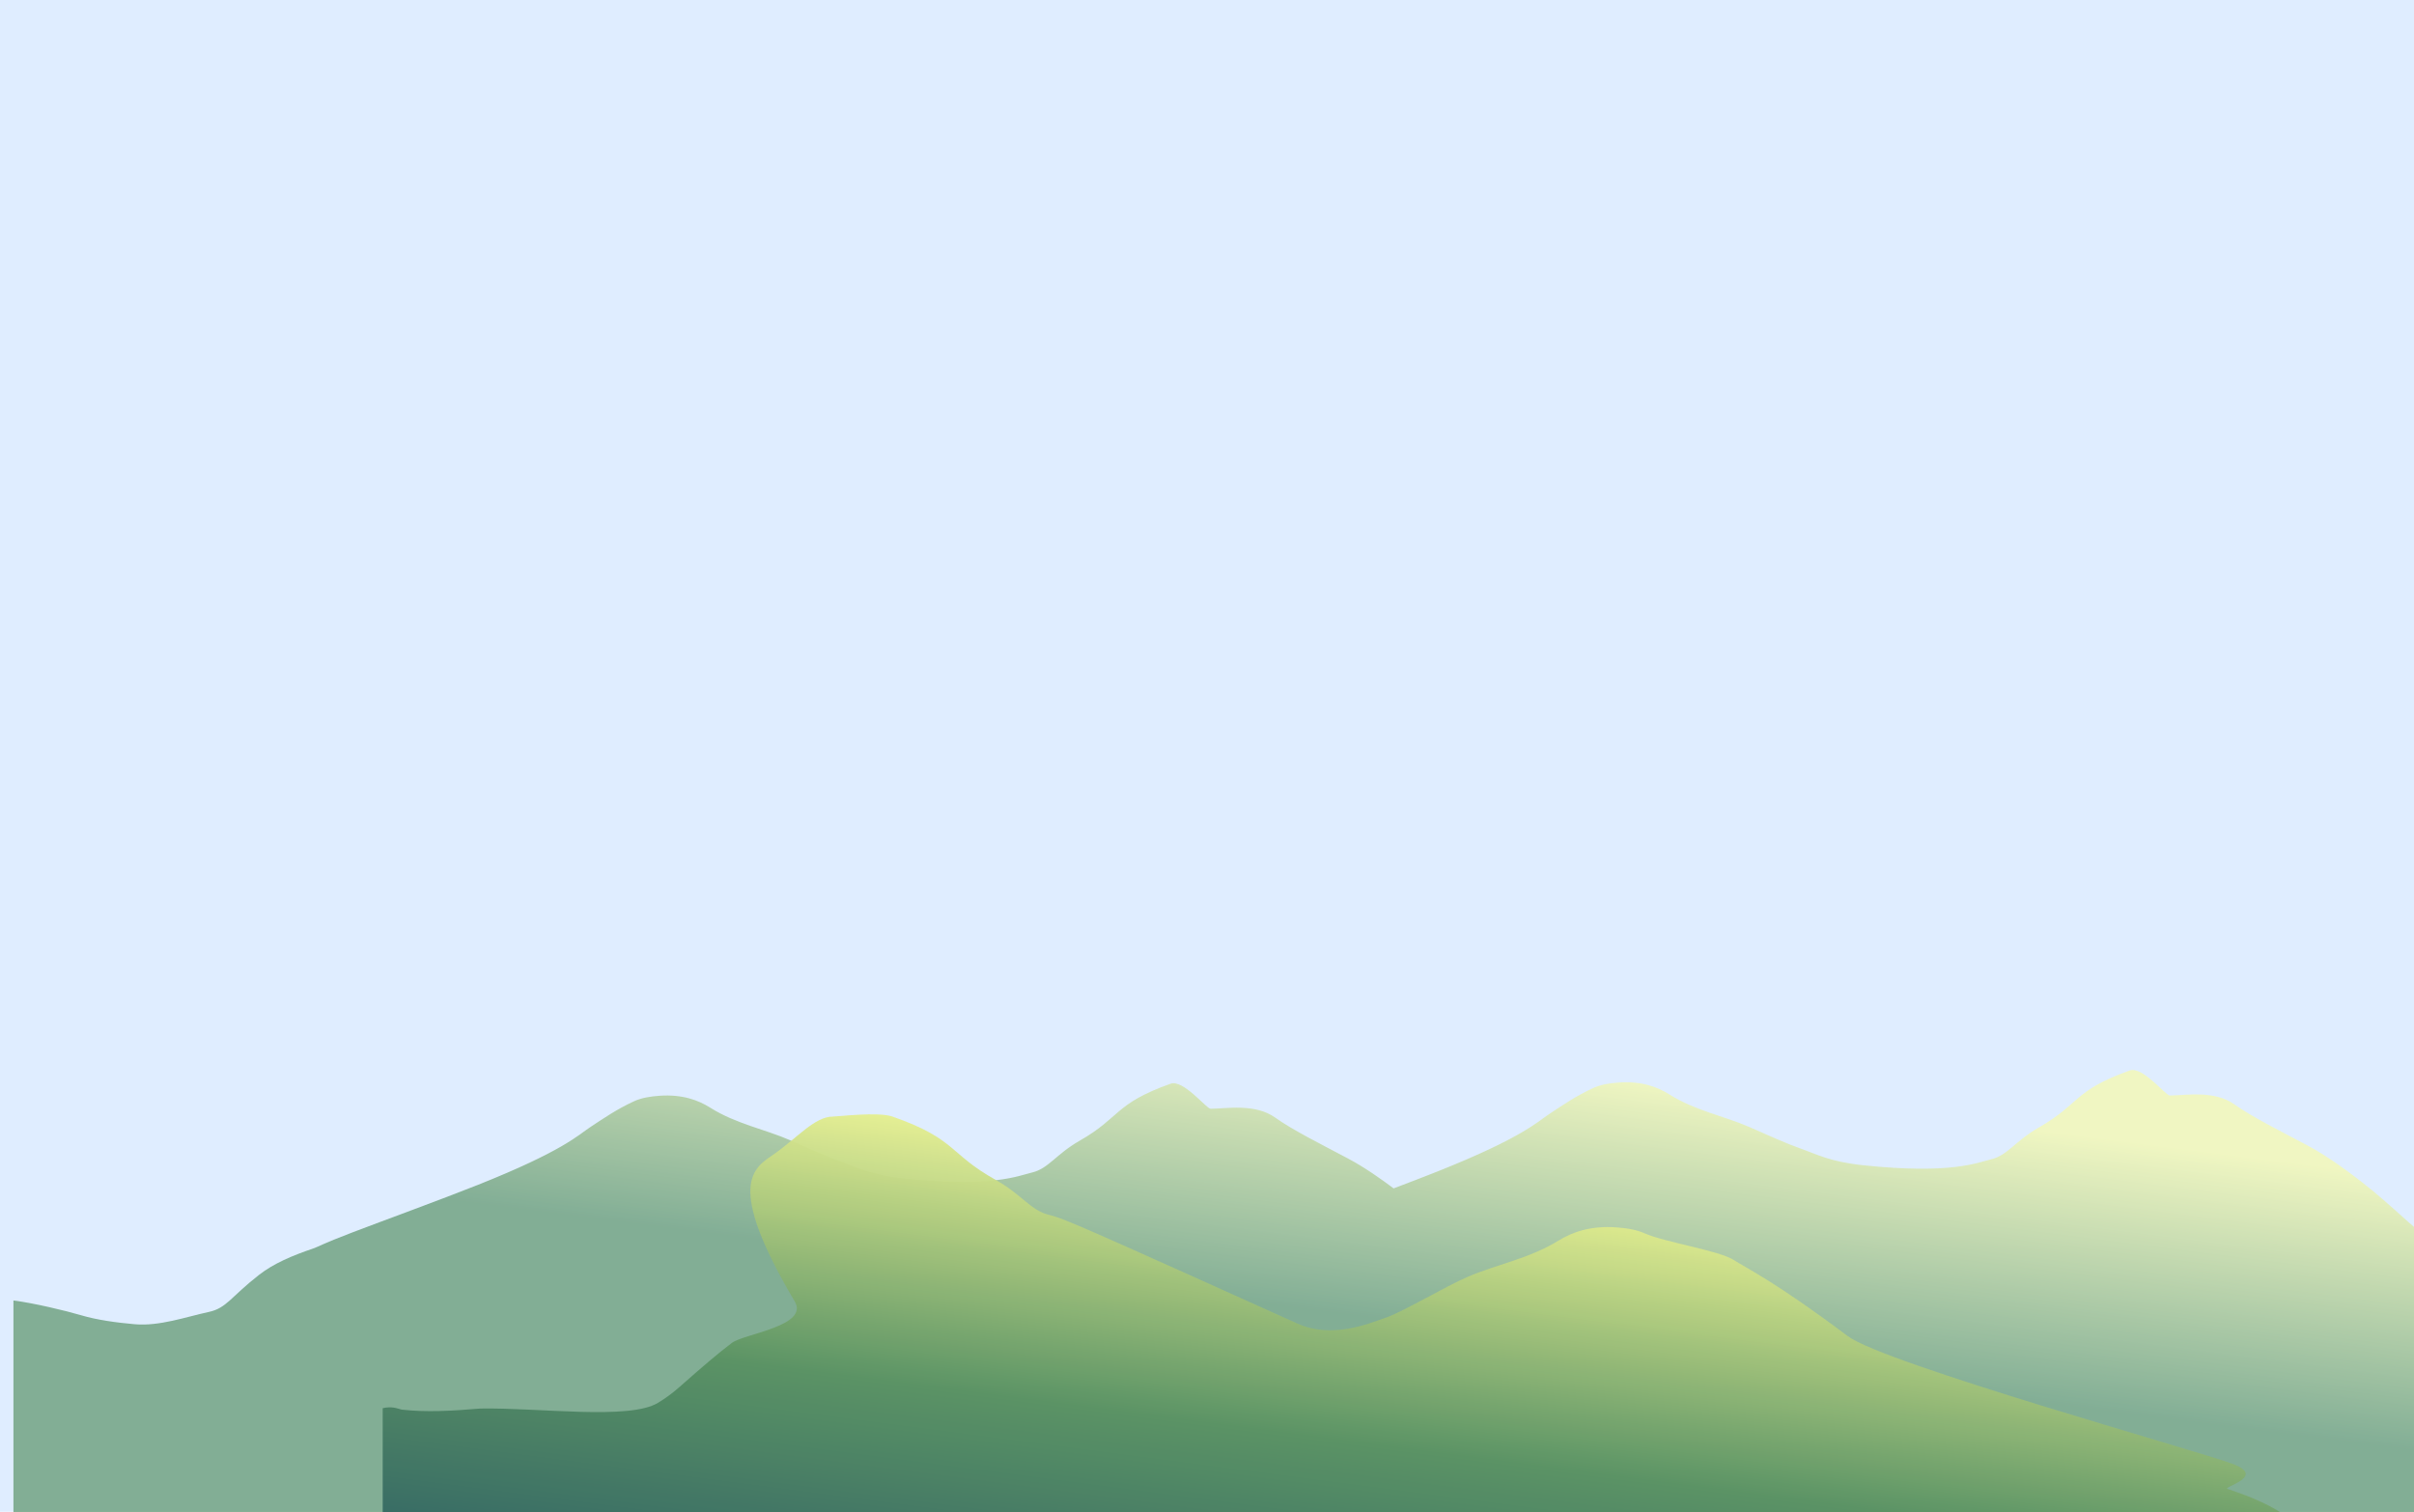
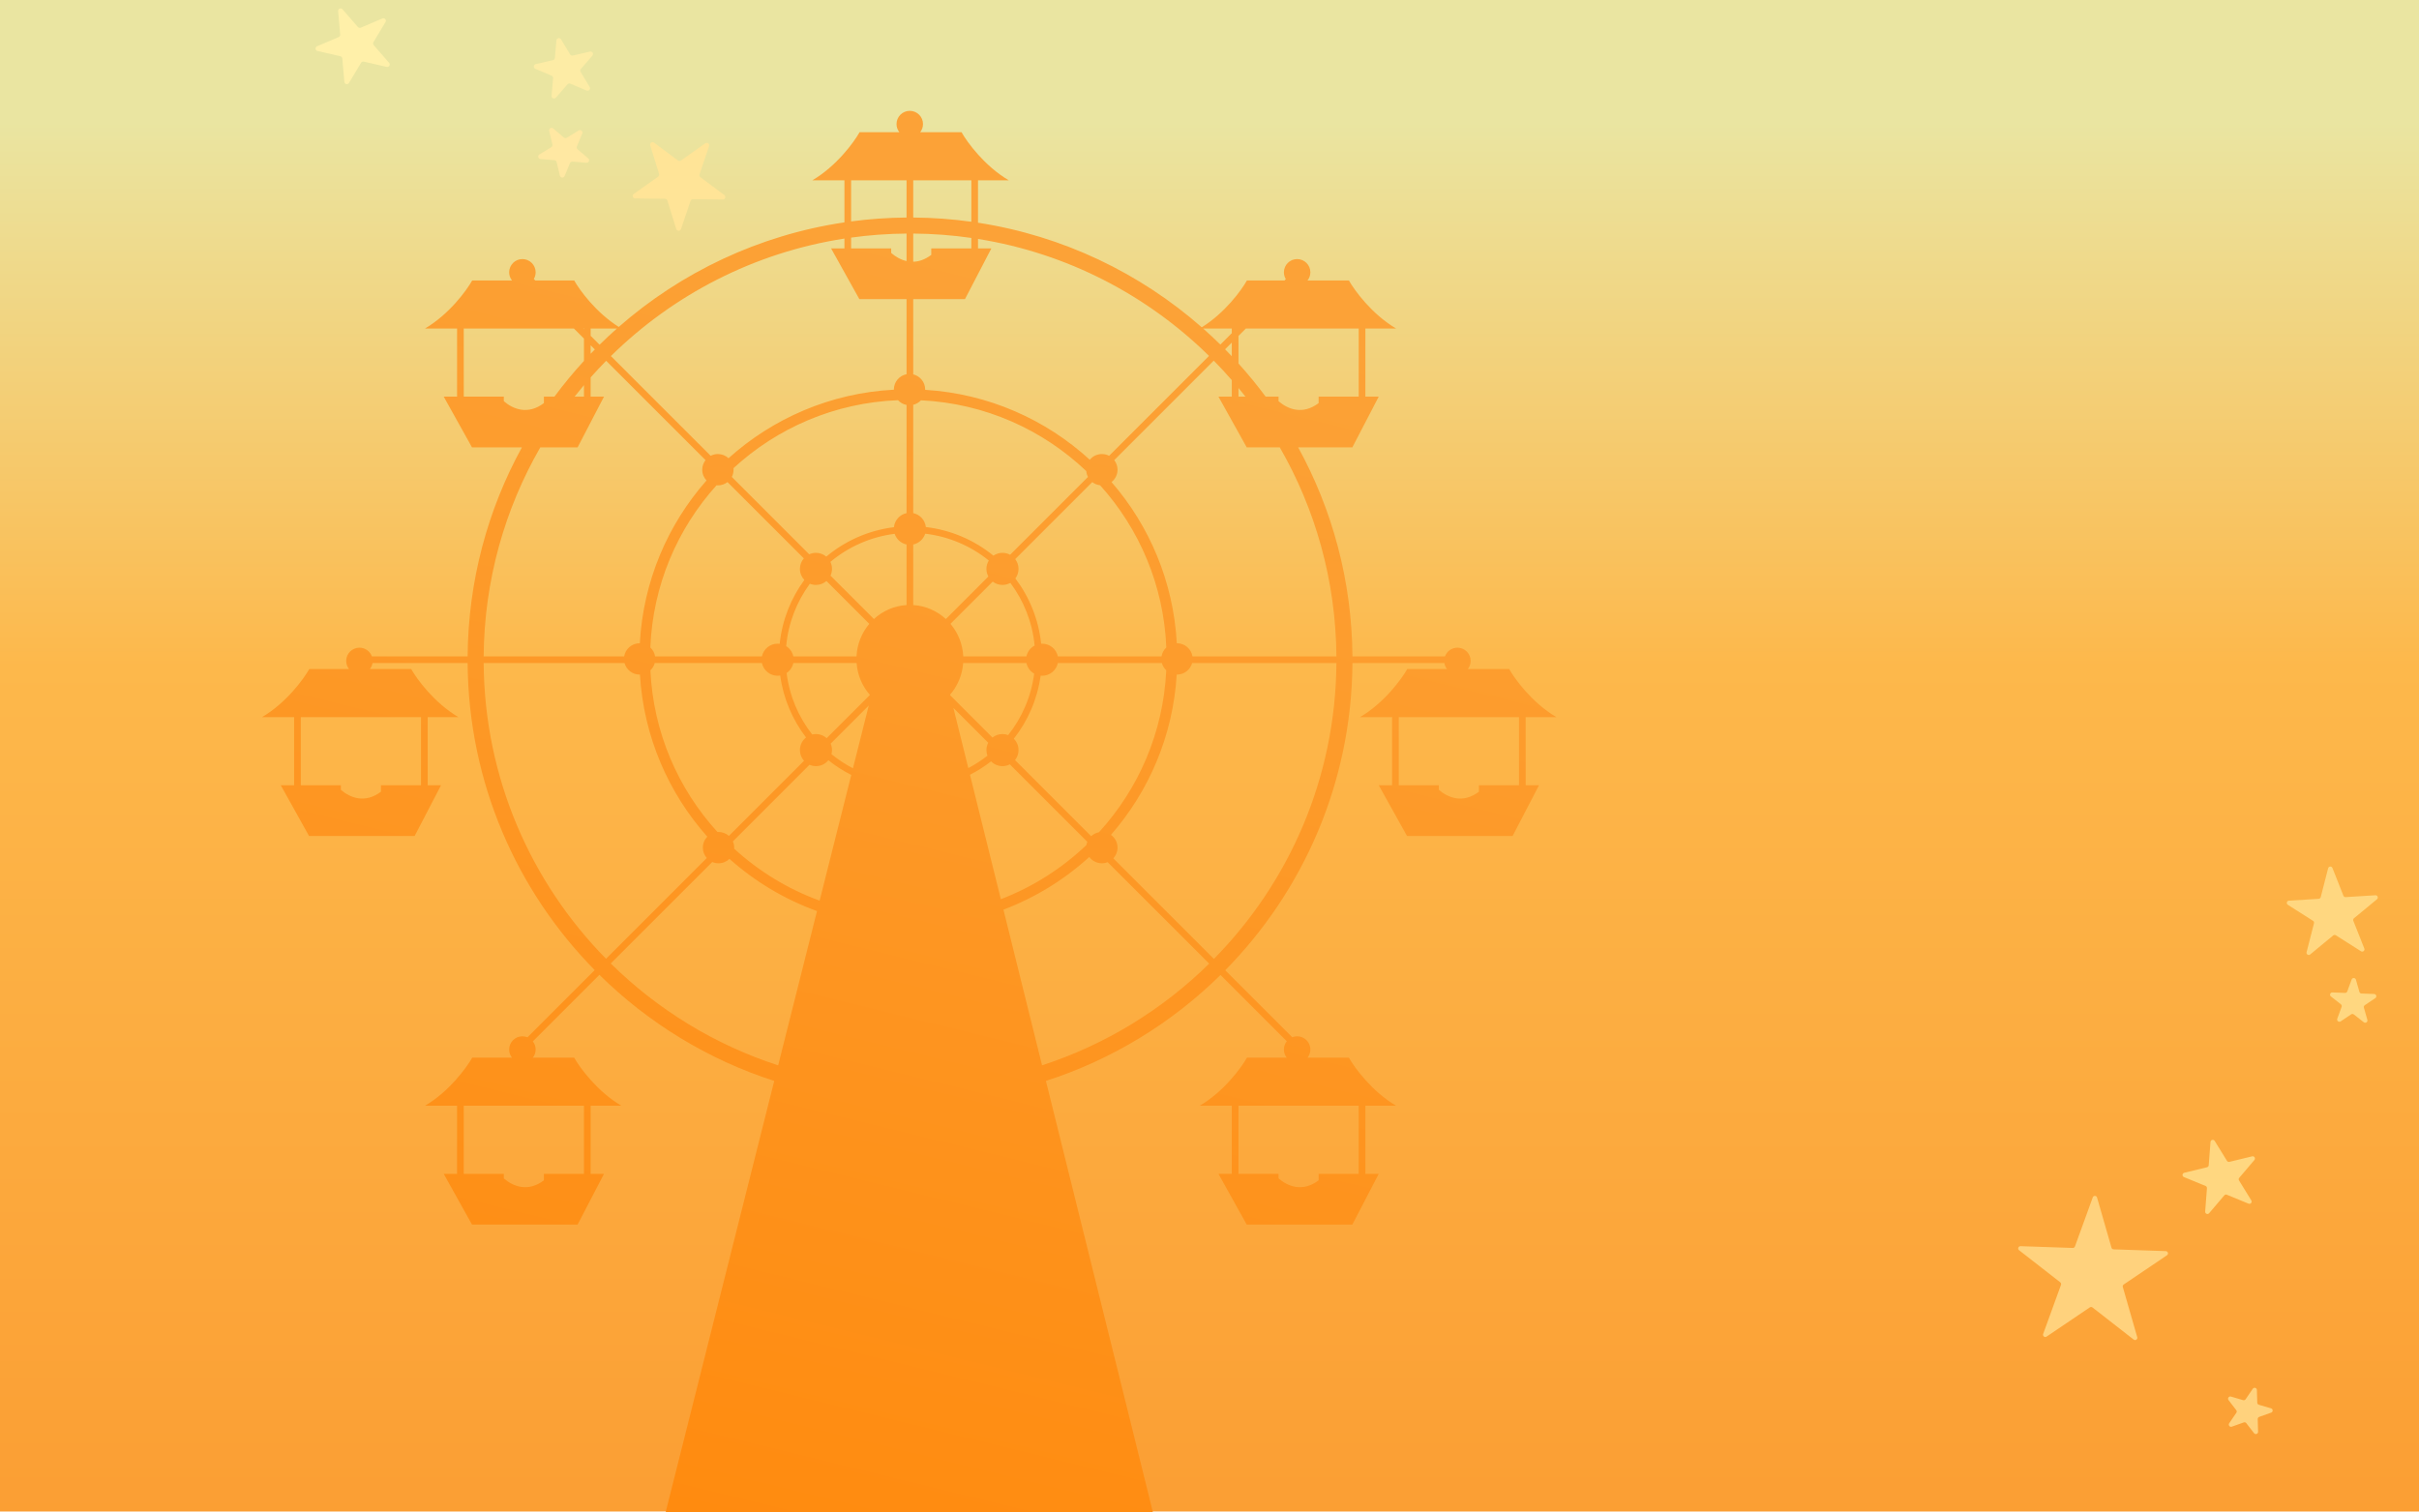
- <svg xmlns="http://www.w3.org/2000/svg" width="1437" height="900" viewBox="0 0 1437 900" fill="none">
-   <path d="M0 0H1437V900H0V0Z" fill="#DFEDFF" />
-   <path opacity="0.58" d="M1267.78 637.284C1275.37 634.568 1289.19 652.21 1291.6 652.193C1301.16 652.126 1318.07 648.916 1330.05 657.439C1340.56 664.914 1356.27 672.711 1373.34 681.772C1386.73 688.876 1399.95 699.093 1406.33 704.022L1406.37 704.05C1413.64 709.669 1421.46 716.497 1433.77 727.607C1437.85 731.293 1441.35 733.862 1445.31 736.312C1460.38 745.647 1508.07 738.774 1538.61 739.346C1554.21 740.664 1566.87 741.423 1580.02 739.923C1582.82 739.17 1585.18 738.05 1590 739.159V912.338H1019.03V920.219H8V774.209C19.851 775.703 38.951 780.232 48.501 783.067C57.407 785.712 69.139 787.408 80.286 788.359C95.019 789.616 110.438 784.035 124.399 781.013C134.904 778.738 137.526 771.967 154.182 758.978C162.914 752.167 174.057 747.448 186.396 743.282C189.395 742.27 191.559 740.656 209.692 733.723C227.826 726.789 261.663 714.462 284.208 705.496C335.167 685.231 344.166 675.747 351.344 671.026C359.058 665.953 367.201 660.284 377.562 655.552C381.851 653.593 387.111 652.71 392.655 652.331C406.253 651.401 415.701 654.964 422.866 659.475C438.107 669.07 455.427 672.306 470.14 678.719C482.395 684.061 492.005 688.539 501.161 691.748C510.227 694.926 518.234 699.474 538.025 701.568C590.858 707.159 606.46 699.881 614.437 697.996C624.092 695.714 628.732 687.067 642.598 679.16C667.27 665.091 663.113 657.216 696.806 645.166C704.399 642.45 718.214 660.092 720.622 660.075C730.187 660.008 747.098 656.797 759.08 665.321C769.587 672.796 785.298 680.592 802.371 689.653C812.497 695.028 822.531 702.185 829.579 707.485C838.707 704.036 847.585 700.635 855.182 697.614C906.141 677.35 915.14 667.865 922.317 663.145C930.032 658.071 938.175 652.402 948.535 647.67C952.824 645.711 958.085 644.828 963.629 644.449C977.227 643.519 986.674 647.082 993.84 651.593C1009.08 661.188 1026.4 664.424 1041.11 670.837C1053.37 676.179 1062.98 680.657 1072.13 683.866C1081.2 687.044 1089.21 691.592 1109 693.687C1161.83 699.277 1177.43 692 1185.41 690.115C1195.07 687.833 1199.71 679.185 1213.57 671.278C1238.24 657.209 1234.09 649.334 1267.78 637.284Z" fill="url(#paint0_linear_4706_878)" />
-   <path opacity="0.95" d="M1482.12 930.497C1492.93 927.355 1514.56 922.338 1527.97 920.683L1372.38 1030.2L227.807 1030.2L227.807 838.336C233.26 837.107 235.933 838.349 239.105 839.183C253.992 840.844 268.326 840.004 285.981 838.543C320.561 837.91 374.543 845.524 391.611 835.182C396.092 832.466 400.056 829.621 404.677 825.537C418.606 813.228 427.459 805.664 435.694 799.438C442.901 793.989 481.808 789.469 473.081 774.756C431.098 703.973 448.884 695.336 460.779 687.055C474.344 677.611 485.031 664.65 495.859 664.724C498.585 664.743 522.683 661.716 531.28 664.724C569.423 678.075 564.716 686.799 592.647 702.387C608.345 711.147 613.596 720.728 624.528 723.256C633.558 725.344 651.22 733.407 772.343 787.956C792.882 797.206 814.591 788.011 824.855 784.491C835.221 780.935 860.34 765.824 874.215 759.905C890.871 752.8 910.477 749.215 927.732 738.584C935.844 733.587 946.54 729.64 961.934 730.671C968.21 731.091 974.166 732.068 979.022 734.239C990.751 739.481 1023.27 744.458 1032 750.079C1040.13 755.309 1056.41 762.769 1099.86 795.371C1121.77 811.808 1308.5 863.794 1329.03 871.476C1349.56 879.158 1322.62 885.298 1326.01 886.419C1339.98 891.034 1352.6 896.263 1362.48 903.808C1381.34 918.2 1384.31 925.701 1396.2 928.22C1412 931.569 1429.46 937.752 1446.14 936.36C1458.76 935.306 1472.04 933.426 1482.12 930.497Z" fill="url(#paint1_linear_4706_878)" />
+ <svg xmlns="http://www.w3.org/2000/svg" width="1440" height="900" viewBox="0 0 1440 900" fill="none">
+   <rect width="1440" height="900" fill="url(#paint0_linear_5623_18443)" />
+   <path fill-rule="evenodd" clip-rule="evenodd" d="M547.773 78.722C548.825 77.385 549.453 75.699 549.453 73.867C549.453 69.522 545.925 66 541.573 66C537.221 66 533.693 69.522 533.693 73.867C533.693 75.699 534.321 77.385 535.373 78.722H534.886H526.537H518.188H511.697C508.325 84.73 497.985 98.866 483.599 107.348H498.31H502.683V132.397C451.654 139.982 405.401 162.204 368.331 194.656C354.76 186.104 345.044 172.772 341.796 166.984H336.498H327.751H319.799H318.637L317.773 166.12C318.464 164.95 318.86 163.585 318.86 162.129C318.86 157.784 315.333 154.262 310.981 154.262C306.629 154.262 303.101 157.784 303.101 162.129C303.101 163.961 303.728 165.647 304.78 166.984H304.294H295.945H287.596H281.105C277.733 172.992 267.393 187.128 253.007 195.609H267.717H272.091V236.163H276.067V195.609H283.62H295.945H311.053H327.751H340.076H341.64L347.63 201.599V214.88C341.411 221.657 335.542 228.761 330.053 236.163H323.776V245L323.775 245.001V240.022C314.322 247.186 305.508 243.722 299.921 238.888V236.163H264.139L280.978 266.379H299.921V266.378H310.684C290.391 303.358 278.719 345.74 278.371 390.817H221.377C220.274 387.802 217.376 385.649 213.974 385.649C209.622 385.649 206.094 389.171 206.094 393.516C206.094 395.348 206.721 397.034 207.773 398.371H207.287H198.938H190.589H184.098C180.726 404.379 170.386 418.515 156 426.996H170.71H175.084V467.55H179.06V426.996H186.613H198.938H214.046H230.744H243.069H250.623V467.55H254.598V426.996H257.978H272.887C258.501 418.515 248.161 404.379 244.789 398.371H239.49H230.744H222.792H220.174C220.976 397.351 221.532 396.128 221.75 394.793H278.369C278.872 466.008 307.64 530.506 354.014 577.625L314.002 617.637C313.071 617.251 312.051 617.038 310.981 617.038C306.629 617.038 303.101 620.56 303.101 624.905C303.101 626.737 303.728 628.423 304.78 629.76H304.294H295.945H287.596H281.105C277.733 635.768 267.393 649.904 253.007 658.385H267.717H272.091V698.938H264.139L280.978 729.153H299.921V698.938H276.067V658.385H283.62H295.945H311.053H327.751H340.076H347.63V698.938H323.775L323.775 702.798C314.322 709.962 305.507 706.498 299.921 701.663V729.154L323.775 729.153H343.841L359.557 698.938H351.606V658.385H354.985H369.894C355.508 649.904 345.168 635.768 341.796 629.76H336.498H327.751H319.799H317.181C318.233 628.423 318.86 626.737 318.86 624.905C318.86 623.08 318.238 621.401 317.194 620.066L356.824 580.437C385.766 608.975 421.281 630.864 460.893 643.626L387.802 933.998H694.643L622.625 643.61C662.177 630.859 697.642 609.008 726.556 580.525L766.017 619.986C764.934 621.333 764.286 623.044 764.286 624.905C764.286 626.738 764.914 628.423 765.966 629.761H765.479H757.13H748.781H742.29C738.918 635.768 728.578 649.904 714.192 658.386H728.903H733.276V698.938H725.325L742.163 729.153H761.106V698.938H737.252V658.386H744.806H757.13H772.238H788.936H801.261H808.815V698.938H784.961V702.798C775.508 709.962 766.693 706.498 761.107 701.663V729.154H784.961L805.027 729.153L820.743 698.938H812.791V658.386H816.17H831.079C816.693 649.904 806.353 635.768 802.981 629.761H797.683H788.936H780.985H778.366C779.418 628.423 780.046 626.738 780.046 624.905C780.046 620.561 776.518 617.039 772.166 617.039C771.135 617.039 770.151 617.236 769.249 617.595L729.367 577.714C775.792 530.587 804.596 466.053 805.099 394.793H859.808C860.026 396.128 860.581 397.351 861.384 398.371H860.897H852.548H844.199H837.708C834.336 404.379 823.997 418.515 809.61 426.996H824.321H828.694V467.55H832.67V426.996H840.224H852.548H867.656H884.354H896.679H904.233V467.55H908.209V426.996H911.588H926.497C912.111 418.515 901.771 404.379 898.399 398.371H893.101H884.354H876.403H873.784C874.836 397.034 875.464 395.348 875.464 393.516C875.464 389.171 871.936 385.649 867.584 385.649C864.182 385.649 861.284 387.802 860.18 390.817H805.098C804.75 345.739 793.077 303.358 772.785 266.378H784.961V266.379H805.027L820.743 236.163H784.961V240.022C775.508 247.186 766.693 243.722 761.107 238.887V247.102L761.106 247.101V236.163H753.416C748.344 229.324 742.948 222.74 737.252 216.432V200.009L741.652 195.609H744.806H757.13H772.238H788.936H801.261H808.815V236.163H812.791V195.609H816.17H831.079C816.693 187.128 806.353 172.992 802.981 166.984H797.683H788.936H780.985H778.366C779.418 165.647 780.046 163.961 780.046 162.129C780.046 157.784 776.518 154.262 772.166 154.262C767.814 154.262 764.286 157.784 764.286 162.129C764.286 163.623 764.704 165.02 765.428 166.21L764.654 166.984H757.13H748.781H742.29C739.013 172.823 729.154 186.34 715.395 194.882C678.623 162.607 632.786 140.411 582.198 132.611V107.348H585.577H600.486C586.1 98.866 575.76 84.73 572.388 78.722H567.09H558.343H550.392H547.773ZM354.985 195.609H367.249C363.718 198.734 360.272 201.953 356.914 205.261L351.606 199.952V195.609H354.985ZM347.262 195.609H347.63V195.977L347.262 195.609ZM321.632 266.378C300.5 303.062 288.276 345.527 287.913 390.817H371.561C372.287 386.389 376.131 383.011 380.764 383.011C380.804 383.011 380.844 383.011 380.884 383.011C382.906 345.938 397.544 312.222 420.579 286.084C419 284.413 418.032 282.159 418.032 279.679C418.032 277.524 418.763 275.54 419.991 273.96L360.85 214.819C357.682 218.037 354.599 221.338 351.606 224.72V236.163H347.63V229.321C345.734 231.569 343.876 233.85 342.058 236.163H359.557L343.841 266.379H323.776V262.726L323.775 262.728V266.378H321.632ZM351.606 210.641V205.575L354.103 208.072C353.264 208.923 352.432 209.779 351.606 210.641ZM660.235 271.403L719.718 211.92C683.007 175.811 635.359 150.787 582.198 142.271V147.9H590.149L574.434 178.115H554.368V178.116H543.634V222.904C547.721 223.894 550.757 227.577 550.757 231.969C550.757 232 550.757 232.032 550.757 232.063L550.756 232.112C588.427 234.445 622.571 249.807 648.735 273.747C650.446 271.674 653.034 270.353 655.932 270.353C657.484 270.353 658.948 270.732 660.235 271.403ZM539.658 178.116V222.811C535.355 223.639 532.105 227.425 532.105 231.969L532.105 232.029C494.347 234.03 460.059 249.115 433.694 272.834C432.03 271.294 429.804 270.353 427.359 270.353C425.807 270.353 424.343 270.732 423.056 271.403L363.661 212.008C400.709 175.532 448.91 150.352 502.683 142.049V147.9H494.732L511.57 178.115H530.513V147.9H506.659V141.467C517.457 139.975 528.471 139.161 539.658 139.072V155.449C536.123 154.656 532.999 152.776 530.514 150.625V178.116H539.658ZM543.634 155.845C547.006 155.76 550.637 154.588 554.367 151.761V147.9H578.222V141.666C566.916 140.039 555.37 139.156 543.634 139.07V155.845ZM578.222 132.029C566.907 130.461 555.361 129.611 543.634 129.528V107.348H558.343H570.668H578.222V132.029ZM514.213 107.348H506.659V131.837C517.465 130.399 528.479 129.616 539.658 129.53V107.348H526.537H514.213ZM661.672 287.031C663.855 285.324 665.258 282.665 665.258 279.679C665.258 277.524 664.527 275.54 663.3 273.961L722.531 214.73C726.231 218.484 729.814 222.353 733.276 226.33V236.163H737.252V231.011C738.66 232.71 740.047 234.427 741.411 236.163H725.325L742.163 266.379H761.106V265.118L761.107 265.119V266.378H761.837C782.969 303.062 795.193 345.527 795.556 390.817H709.863C709.137 386.389 705.293 383.011 700.66 383.011C700.62 383.011 700.579 383.011 700.539 383.011C698.541 346.384 684.229 313.034 661.672 287.031ZM726.466 205.173C723.136 201.896 719.72 198.707 716.22 195.609H728.903H733.276V198.362L726.466 205.173ZM733.276 212.126V203.985L729.278 207.983C730.626 209.349 731.959 210.731 733.276 212.126ZM694.29 385.524C692.784 348.434 678.134 314.73 654.873 288.946C653.129 288.749 651.53 288.071 650.213 287.047L604.345 332.916C605.583 334.526 606.319 336.542 606.319 338.73C606.319 340.862 605.62 342.83 604.44 344.419C612.78 355.46 618.26 368.781 619.78 383.281C619.977 383.269 620.175 383.262 620.375 383.262C624.965 383.262 628.799 386.5 629.718 390.817H691.457C691.797 388.743 692.821 386.899 694.29 385.524ZM601.45 347.058C609.391 357.661 614.563 370.458 615.894 384.377C613.442 385.681 611.627 388.023 611.032 390.817H573.414C573.059 383.44 570.253 376.714 565.803 371.458L590.952 346.309C592.562 347.547 594.579 348.282 596.767 348.282C598.468 348.282 600.066 347.837 601.45 347.058ZM573.366 394.793H611.028C611.597 397.491 613.304 399.77 615.624 401.102C613.859 414.823 608.35 427.372 600.154 437.69C599.101 437.291 597.96 437.072 596.767 437.072C594.514 437.072 592.443 437.852 590.81 439.157L565.69 414.036L565.584 413.612C569.999 408.507 572.846 401.977 573.366 394.793ZM606.319 446.624C606.319 448.877 605.539 450.948 604.234 452.581L649.553 497.9C650.821 496.71 652.421 495.872 654.199 495.538C677.662 469.866 692.531 436.207 694.251 399.113C693.027 397.954 692.116 396.467 691.66 394.793H629.722C628.811 399.119 624.972 402.366 620.375 402.366C620.071 402.366 619.769 402.352 619.472 402.324C617.535 416.369 611.87 429.223 603.509 439.858C605.244 441.587 606.319 443.98 606.319 446.624ZM596.767 456.176C594.105 456.176 591.697 455.087 589.965 453.331C586.06 456.368 581.859 459.044 577.413 461.307L595.792 535.415C614.903 528.077 632.176 517.032 646.732 503.162C646.843 502.494 647.025 501.851 647.27 501.239L601.146 455.115C599.834 455.793 598.345 456.176 596.767 456.176ZM587.215 446.624C587.215 445.046 587.598 443.557 588.276 442.245L567.544 421.513L576.429 457.34C580.456 455.226 584.266 452.753 587.815 449.965C587.427 448.925 587.215 447.799 587.215 446.624ZM550.754 317.78C565.001 319.459 578.013 325.172 588.619 333.744C587.728 335.195 587.215 336.903 587.215 338.73C587.215 340.376 587.631 341.924 588.363 343.275L563.051 368.588C557.858 363.801 551.094 360.732 543.634 360.266V324.212C547.003 323.502 549.718 321.017 550.754 317.78ZM551.15 313.823C566.301 315.594 580.129 321.694 591.365 330.852C592.901 329.796 594.762 329.179 596.767 329.179C598.412 329.179 599.96 329.595 601.311 330.327L647.656 283.983C647.103 282.922 646.748 281.743 646.64 280.492C620.764 255.874 586.319 240.18 548.238 238.344C547.017 239.647 545.427 240.6 543.634 241.034L543.634 305.519C547.628 306.36 550.703 309.698 551.15 313.823ZM597.335 541.636C616.367 534.436 633.668 523.713 648.442 510.262C650.142 512.548 652.864 514.03 655.932 514.03C657.156 514.03 658.325 513.794 659.396 513.365L719.809 573.778C692.105 601.054 658.165 622.013 620.322 634.323L597.335 541.636ZM722.62 570.967L662.735 511.082C664.3 509.414 665.258 507.171 665.258 504.703C665.258 501.566 663.709 498.79 661.333 497.099C683.894 471.26 698.287 438.106 700.486 401.662C700.544 401.663 700.602 401.663 700.66 401.663C704.961 401.663 708.582 398.752 709.66 394.793H795.557C795.054 463.418 767.318 525.567 722.62 570.967ZM539.658 305.523L539.658 241.127C537.661 240.743 535.891 239.722 534.568 238.284C496.844 239.767 462.614 254.845 436.64 278.754C436.67 279.059 436.685 279.367 436.685 279.679C436.685 281.231 436.306 282.695 435.635 283.982L481.714 330.061C482.935 329.495 484.295 329.179 485.729 329.179C488.071 329.179 490.216 330.021 491.878 331.42C503.081 322.075 516.937 315.803 532.151 313.899C532.569 309.745 535.648 306.376 539.658 305.523ZM478.818 345.324C477.182 343.609 476.177 341.287 476.177 338.73C476.177 336.339 477.056 334.153 478.508 332.478L433.078 287.047C431.498 288.275 429.514 289.006 427.359 289.006C427.079 289.006 426.802 288.993 426.529 288.969C403.28 314.75 388.639 348.444 387.133 385.523C388.603 386.898 389.627 388.742 389.968 390.817H453.57C454.488 386.5 458.322 383.262 462.912 383.262C463.33 383.262 463.741 383.289 464.145 383.341C465.615 369.212 470.846 356.2 478.818 345.324ZM468.004 384.731C469.26 370.899 474.309 358.163 482.102 347.569C483.22 348.029 484.445 348.282 485.729 348.282C488.12 348.282 490.307 347.404 491.982 345.951L517.489 371.458C513.038 376.714 510.232 383.44 509.878 390.817H472.255C471.711 388.261 470.145 386.083 468.004 384.731ZM472.259 394.793H509.926C510.451 402.057 513.357 408.653 517.856 413.782L492.116 439.522C490.424 437.999 488.185 437.072 485.729 437.072C484.961 437.072 484.213 437.163 483.497 437.335C475.382 426.99 469.953 414.438 468.261 400.729C470.275 399.366 471.741 397.254 472.259 394.793ZM479.838 439.105C471.781 428.598 466.33 415.989 464.448 402.243C463.948 402.324 463.435 402.366 462.912 402.366C458.315 402.366 454.477 399.119 453.566 394.793H389.764C389.308 396.468 388.397 397.955 387.172 399.114C388.889 436.14 403.707 469.744 427.096 495.398C427.304 495.384 427.513 495.377 427.724 495.377C430.099 495.377 432.266 496.264 433.913 497.726L478.627 453.011C477.104 451.319 476.177 449.08 476.177 446.624C476.177 443.572 477.609 440.853 479.838 439.105ZM494.971 449.047C498.914 452.272 503.194 455.1 507.751 457.47L517.157 420.104L494.477 442.784C494.994 443.959 495.281 445.258 495.281 446.624C495.281 447.461 495.173 448.273 494.971 449.047ZM493.126 452.668C491.375 454.809 488.712 456.176 485.729 456.176C484.363 456.176 483.064 455.889 481.888 455.372L436.279 500.982C436.775 502.122 437.051 503.381 437.051 504.703C437.051 504.919 437.043 505.132 437.029 505.344C451.673 518.732 468.917 529.323 487.916 536.271L506.755 461.427C501.9 458.977 497.336 456.035 493.126 452.668ZM494.399 342.746L520.241 368.588C525.434 363.801 532.198 360.732 539.658 360.266V324.208C536.322 323.499 533.631 321.048 532.579 317.853C518.121 319.676 504.958 325.656 494.324 334.557C494.937 335.818 495.281 337.234 495.281 338.73C495.281 340.165 494.965 341.525 494.399 342.746ZM287.911 394.793H371.765C372.843 398.752 376.464 401.663 380.764 401.663C380.822 401.663 380.88 401.663 380.937 401.662C383.168 438.62 397.938 472.195 421.05 498.189C419.409 499.87 418.398 502.169 418.398 504.703C418.398 507.078 419.285 509.245 420.747 510.892L360.761 570.877C316.114 525.485 288.414 463.373 287.911 394.793ZM424.003 513.258L363.571 573.69C391.311 601.028 425.312 622.03 463.228 634.35L486.355 542.474C466.966 535.474 449.316 524.837 434.229 511.387C432.549 513.022 430.255 514.03 427.724 514.03C426.402 514.03 425.143 513.754 424.003 513.258ZM820.743 467.55L837.581 497.766H856.524L856.524 497.765H880.378L880.378 497.766H900.444L916.16 467.55H880.378L880.378 471.409C870.925 478.574 862.11 475.109 856.524 470.274L856.524 467.55H820.743ZM167.133 467.55L183.971 497.766H202.914V497.765H226.767V471.409C217.315 478.573 208.5 475.11 202.914 470.275V467.55H167.133ZM226.768 467.55V497.766H246.834L262.55 467.55H226.768Z" fill="url(#paint1_linear_5623_18443)" />
+   <path d="M201.285 6.633C201.159 5.204 202.935 4.449 203.877 5.531L213.066 16.086C213.488 16.57 214.173 16.728 214.763 16.477L227.642 10.999C228.962 10.437 230.229 11.893 229.491 13.123L222.292 25.125C221.962 25.675 222.024 26.375 222.445 26.859L231.635 37.414C232.577 38.496 231.584 40.152 230.186 39.83L216.547 36.692C215.922 36.548 215.275 36.823 214.945 37.374L207.746 49.375C207.008 50.605 205.127 50.173 205.001 48.743L203.77 34.803C203.714 34.163 203.253 33.633 202.627 33.489L188.989 30.352C187.59 30.03 187.421 28.107 188.741 27.545L201.619 22.067C202.21 21.816 202.571 21.213 202.515 20.574L201.285 6.633Z" fill="#FFF0A9" />
+   <path d="M331.222 24.029C331.346 22.599 333.227 22.165 333.966 23.394L339.378 32.396C339.709 32.946 340.356 33.221 340.981 33.076L351.215 30.71C352.613 30.387 353.607 32.042 352.667 33.125L345.778 41.054C345.357 41.538 345.296 42.238 345.626 42.788L351.039 51.79C351.778 53.02 350.512 54.477 349.191 53.917L339.521 49.815C338.931 49.565 338.246 49.723 337.825 50.207L330.936 58.136C329.995 59.219 328.218 58.466 328.343 57.036L329.255 46.572C329.311 45.933 328.949 45.331 328.358 45.08L318.689 40.979C317.368 40.419 317.536 38.496 318.933 38.173L329.167 35.807C329.792 35.663 330.253 35.132 330.309 34.493L331.222 24.029Z" fill="#FDECA5" />
+   <path d="M387.06 86.575C386.633 85.205 388.209 84.09 389.359 84.947L403.606 95.567C404.12 95.95 404.823 95.959 405.347 95.588L419.849 85.32C421.02 84.491 422.568 85.645 422.108 87.004L416.41 103.835C416.205 104.443 416.414 105.114 416.928 105.497L431.175 116.117C432.325 116.974 431.706 118.803 430.272 118.785L412.504 118.568C411.862 118.56 411.289 118.966 411.083 119.574L405.386 136.405C404.926 137.764 402.995 137.74 402.569 136.37L397.285 119.405C397.094 118.792 396.531 118.372 395.889 118.365L378.121 118.147C376.687 118.13 376.113 116.287 377.283 115.458L391.786 105.19C392.309 104.819 392.535 104.153 392.344 103.541L387.06 86.575Z" fill="#FFE497" />
+   <path d="M326.925 77.945C326.591 76.549 328.238 75.542 329.328 76.475L335.645 81.882C336.133 82.299 336.833 82.355 337.381 82.02L344.475 77.683C345.699 76.934 347.165 78.19 346.615 79.514L343.425 87.193C343.179 87.786 343.342 88.469 343.83 88.886L350.147 94.293C351.237 95.226 350.496 97.008 349.066 96.894L340.778 96.234C340.138 96.183 339.538 96.549 339.292 97.142L336.103 104.82C335.552 106.145 333.628 105.992 333.294 104.596L331.362 96.509C331.213 95.885 330.679 95.428 330.039 95.377L321.751 94.716C320.32 94.602 319.872 92.725 321.096 91.976L328.19 87.639C328.737 87.305 329.007 86.656 328.858 86.031L326.925 77.945Z" fill="#FFE8A2" />
+   <path d="M1388.47 516.816C1387.99 515.605 1386.24 515.715 1385.91 516.976L1381.5 534.168C1381.35 534.731 1380.86 535.138 1380.28 535.174L1362.56 536.285C1361.26 536.367 1360.83 538.063 1361.93 538.761L1376.91 548.276C1377.4 548.588 1377.64 549.181 1377.49 549.745L1373.08 566.937C1372.75 568.198 1374.23 569.137 1375.23 568.307L1388.91 556.996C1389.36 556.624 1390 556.585 1390.49 556.897L1405.48 566.411C1406.57 567.109 1407.92 565.992 1407.45 564.782L1400.91 548.276C1400.7 547.735 1400.86 547.117 1401.31 546.746L1414.99 535.435C1415.99 534.605 1415.35 532.976 1414.05 533.057L1396.33 534.168C1395.75 534.204 1395.21 533.863 1395 533.321L1388.47 516.816Z" fill="#FFD780" />
+   <path d="M1318.37 679.328C1317.69 678.219 1315.99 678.632 1315.89 679.93L1314.82 693.821C1314.78 694.402 1314.37 694.888 1313.8 695.025L1300.26 698.304C1298.99 698.611 1298.86 700.357 1300.06 700.853L1312.95 706.159C1313.48 706.381 1313.82 706.924 1313.77 707.505L1312.71 721.396C1312.61 722.694 1314.23 723.361 1315.07 722.369L1324.1 711.757C1324.48 711.314 1325.1 711.164 1325.64 711.385L1338.52 716.691C1339.72 717.187 1340.86 715.853 1340.17 714.744L1332.87 702.879C1332.57 702.383 1332.61 701.747 1332.99 701.304L1342.02 690.692C1342.86 689.7 1341.94 688.208 1340.68 688.515L1327.14 691.794C1326.57 691.931 1325.98 691.688 1325.68 691.192L1318.37 679.328Z" fill="#FFD780" />
+   <path d="M1248.35 713.034C1247.99 711.782 1246.24 711.723 1245.8 712.947L1235.19 742.179C1234.99 742.727 1234.46 743.084 1233.88 743.064L1202.8 742.004C1201.49 741.96 1200.9 743.606 1201.92 744.407L1226.45 763.534C1226.91 763.892 1227.08 764.505 1226.88 765.052L1216.27 794.285C1215.83 795.509 1217.21 796.587 1218.29 795.858L1244.05 778.446C1244.54 778.12 1245.17 778.142 1245.63 778.5L1270.16 797.626C1271.18 798.427 1272.63 797.446 1272.27 796.195L1263.68 766.307C1263.52 765.748 1263.73 765.148 1264.22 764.822L1289.99 747.41C1291.06 746.681 1290.58 744.998 1289.28 744.953L1258.2 743.893C1257.62 743.873 1257.11 743.481 1256.95 742.922L1248.35 713.034Z" fill="#FFD27D" />
+   <path d="M1402.45 583.334C1402.1 582.082 1400.35 582.017 1399.9 583.239L1397.3 590.325C1397.1 590.872 1396.57 591.227 1395.99 591.206L1388.45 590.926C1387.15 590.878 1386.55 592.523 1387.57 593.327L1393.51 597.985C1393.97 598.345 1394.14 598.958 1393.94 599.505L1391.34 606.591C1390.9 607.813 1392.27 608.895 1393.36 608.169L1399.62 603.963C1400.1 603.638 1400.74 603.662 1401.2 604.021L1407.14 608.68C1408.16 609.483 1409.62 608.507 1409.26 607.254L1407.19 599.996C1407.03 599.436 1407.25 598.837 1407.74 598.513L1414 594.306C1415.08 593.58 1414.6 591.895 1413.3 591.847L1405.76 591.568C1405.18 591.546 1404.68 591.152 1404.52 590.592L1402.45 583.334Z" fill="#FFD780" />
+   <path d="M1343.5 827.642C1343.46 826.34 1341.78 825.847 1341.05 826.922L1336.79 833.15C1336.46 833.631 1335.86 833.845 1335.3 833.681L1328.06 831.555C1326.81 831.188 1325.82 832.634 1326.62 833.665L1331.22 839.641C1331.58 840.102 1331.6 840.74 1331.27 841.221L1327.01 847.449C1326.27 848.524 1327.34 849.912 1328.57 849.474L1335.68 846.939C1336.23 846.743 1336.84 846.923 1337.19 847.384L1341.8 853.36C1342.6 854.391 1344.25 853.803 1344.21 852.501L1343.99 844.958C1343.98 844.376 1344.34 843.85 1344.89 843.654L1351.99 841.119C1353.22 840.681 1353.17 838.93 1351.92 838.563L1344.68 836.436C1344.12 836.272 1343.73 835.767 1343.72 835.185L1343.5 827.642Z" fill="#FFD27D" />
  <defs>
-     <linearGradient id="paint0_linear_4706_878" x1="859.902" y1="627.096" x2="839.488" y2="787.359" gradientUnits="userSpaceOnUse">
-       <stop stop-color="#FCFE96" />
-       <stop offset="0.5" stop-color="#9DC070" />
-       <stop offset="1" stop-color="#3E8149" />
+     <linearGradient id="paint0_linear_5623_18443" x1="720" y1="0" x2="720" y2="995.016" gradientUnits="userSpaceOnUse">
+       <stop offset="0.073" stop-color="#EAE5A1" />
+       <stop offset="0.399" stop-color="#FDB84B" />
+       <stop offset="0.953" stop-color="#FB9C31" />
    </linearGradient>
-     <linearGradient id="paint1_linear_4706_878" x1="795.935" y1="673.562" x2="750.919" y2="1018.57" gradientUnits="userSpaceOnUse">
-       <stop stop-color="#FCFE96" />
-       <stop offset="0.524" stop-color="#599263" />
-       <stop offset="1" stop-color="#275963" />
+     <linearGradient id="paint1_linear_5623_18443" x1="725" y1="184.5" x2="541.249" y2="933.998" gradientUnits="userSpaceOnUse">
+       <stop stop-color="#FCA237" />
+       <stop offset="1" stop-color="#FF8B0F" />
    </linearGradient>
  </defs>
</svg>
